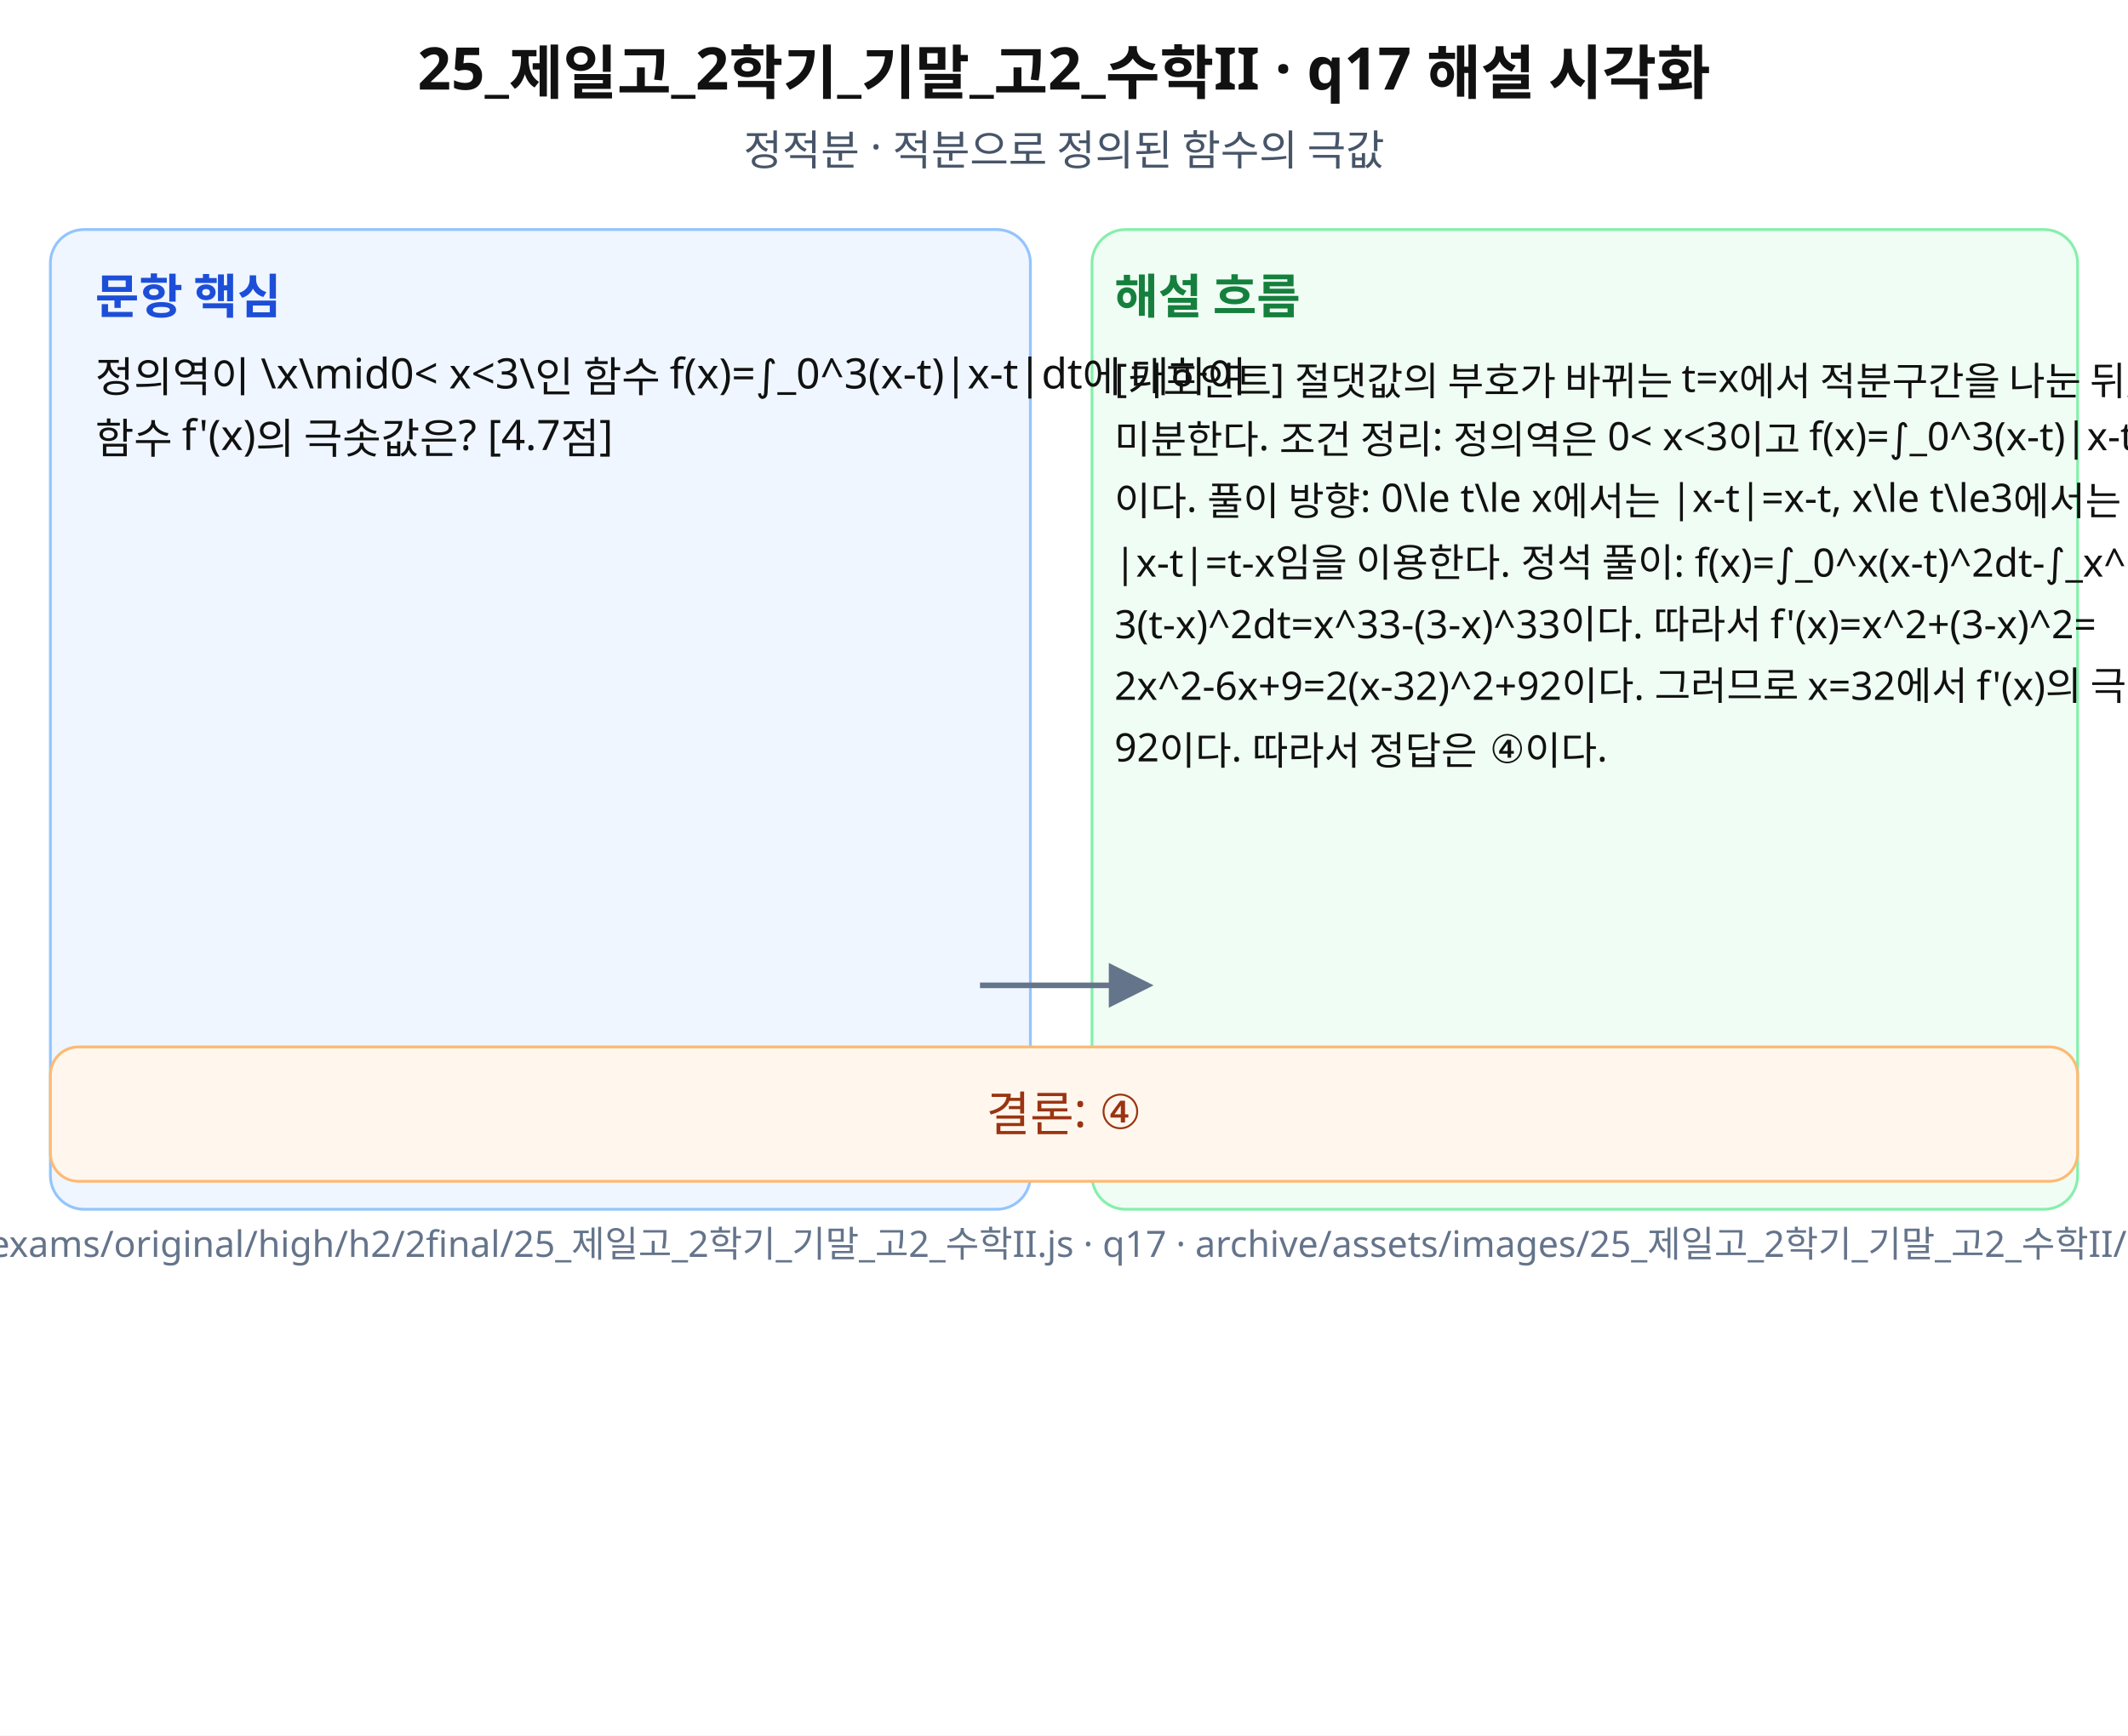
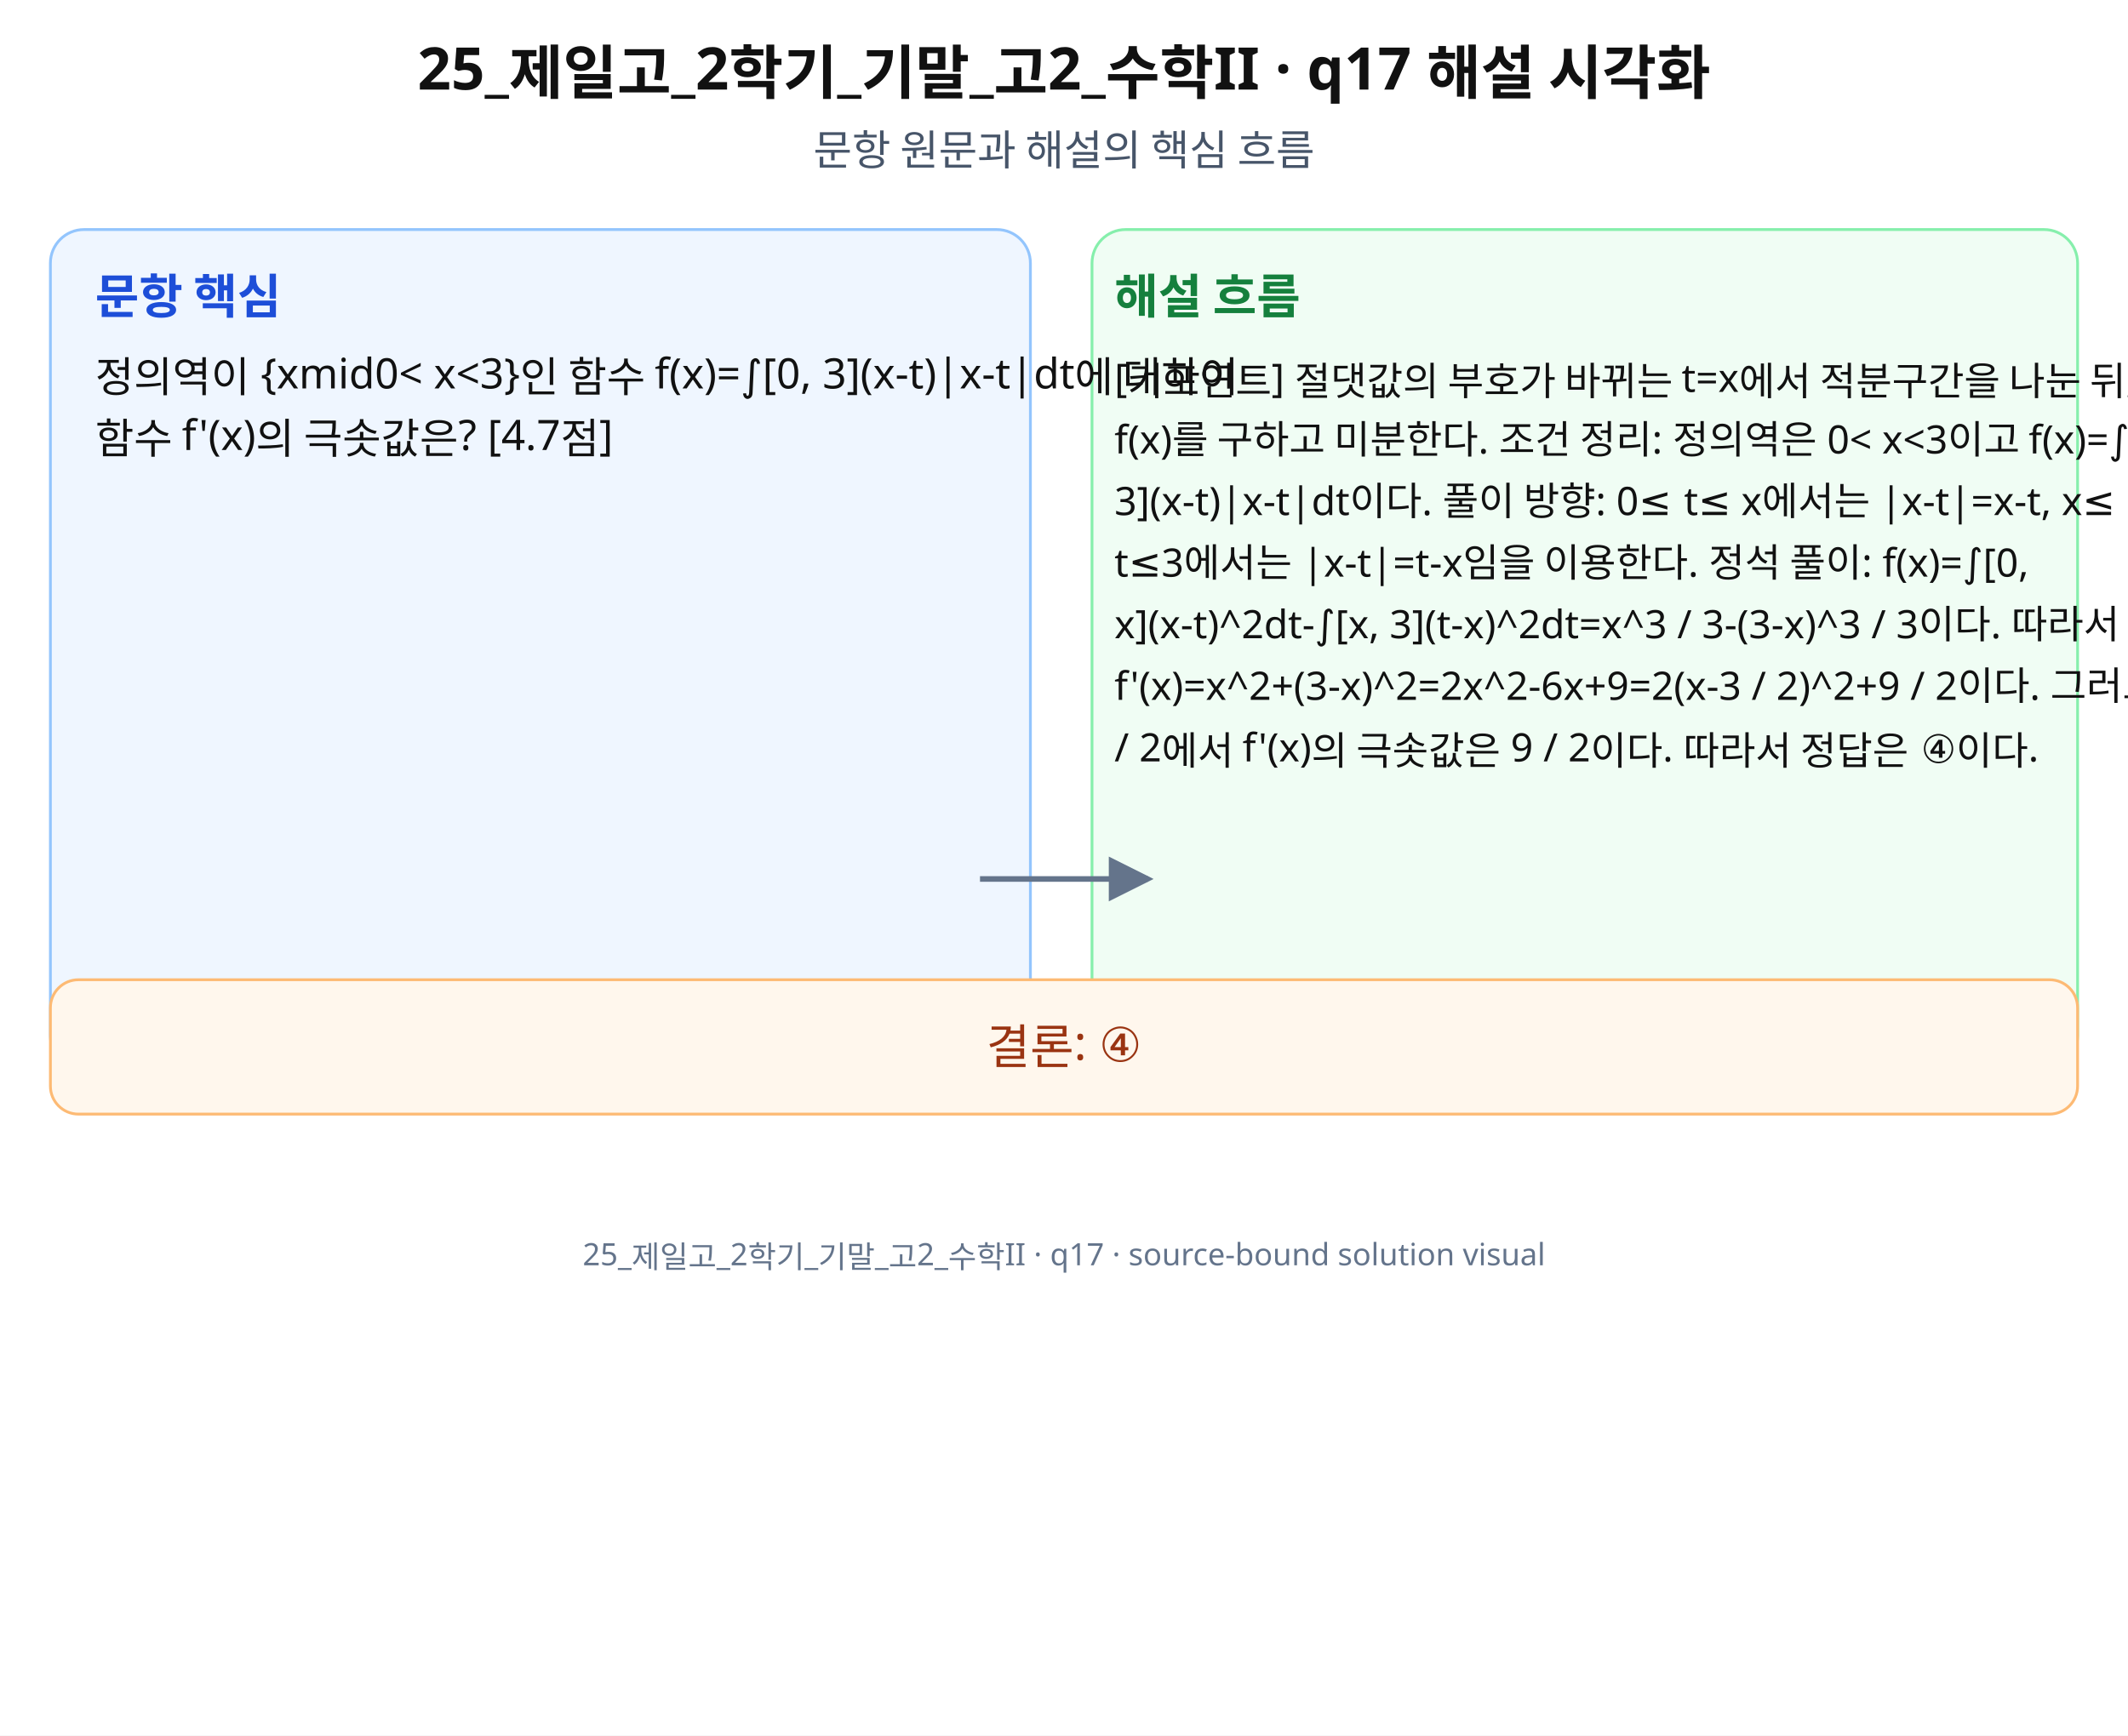
<svg xmlns="http://www.w3.org/2000/svg" width="760" height="620" viewBox="0 0 760 620" role="img" aria-labelledby="title desc" preserveAspectRatio="xMidYMid meet">
  <rect width="760" height="620" fill="#fff" />
  <g font-family="Noto Sans KR, Pretendard, Apple SD Gothic Neo, Malgun Gothic, sans-serif" fill="#111">
    <text x="380" y="32" font-size="21" font-weight="700" text-anchor="middle">25_제일고_2학기_기말_고2_수학II · q17 해설 시각화</text>
-     <text x="380" y="59" font-size="15" text-anchor="middle" fill="#475569">정적분 · 적분으로 정의된 함수의 극값</text>
-     <rect x="18" y="82" width="350" height="350" rx="12" fill="#eff6ff" stroke="#93c5fd" />
-     <rect x="390" y="82" width="352" height="350" rx="12" fill="#f0fdf4" stroke="#86efac" />
+     <text x="380" y="59" font-size="15" text-anchor="middle" fill="#475569">문항 원문과 해설의 핵심 흐름</text>
+     <rect x="18" y="82" width="350" height="300" rx="12" fill="#eff6ff" stroke="#93c5fd" />
+     <rect x="390" y="82" width="352" height="300" rx="12" fill="#f0fdf4" stroke="#86efac" />
    <text x="34" y="112" font-size="17" font-weight="700" fill="#1d4ed8">문항 핵심</text>
    <text x="398" y="112" font-size="17" font-weight="700" fill="#15803d">해설 흐름</text>
-     <text x="34" y="140" font-size="15">정의역이 \x\mid0&lt; x&lt;3\인 함수 f(x)=∫_0^3(x-t)|x-t|dt에 대하여</text>
-     <text x="34" y="162" font-size="15"> 함수 f'(x)의 극솟값은? [4.7점]</text>
-     <text x="398" y="140" font-size="14">[키포인트] 절댓값의 부호가 바뀌는 t=x에서 적분구간을 나눈 뒤, 먼저 f(x)를 구하고</text>
-     <text x="398" y="162" font-size="14"> 미분한다. 조건 정리: 정의역은 0&lt; x&lt;3이고 f(x)=∫_0^3(x-t)|x-t|dt</text>
-     <text x="398" y="184" font-size="14">이다. 풀이 방향: 0\le t\le x에서는 |x-t|=x-t, x\le t\le3에서는</text>
-     <text x="398" y="206" font-size="14"> |x-t|=t-x임을 이용한다. 정석 풀이: f(x)=∫_0^x(x-t)^2dt-∫_x^</text>
-     <text x="398" y="228" font-size="14">3(t-x)^2dt=x^33-(3-x)^33이다. 따라서 f'(x)=x^2+(3-x)^2=</text>
-     <text x="398" y="250" font-size="14">2x^2-6x+9=2(x-32)^2+92이다. 그러므로 x=32에서 f'(x)의 극솟값은 </text>
-     <text x="398" y="272" font-size="14">92이다. 따라서 정답은 ④이다.</text>
-     <path d="M350 352 L410 352" stroke="#64748b" stroke-width="2" marker-end="url(#arrow)" />
-     <rect x="18" y="374" width="724" height="48" rx="10" fill="#fff7ed" stroke="#fdba74" />
-     <text x="380" y="404" font-size="17" text-anchor="middle" fill="#9a3412">결론: ④</text>
-     <text x="380" y="449" font-size="13" text-anchor="middle" fill="#64748b">source: archive/exams/original/high/h2/2final/25_제일고_2학기_기말_고2_수학II.js · q17 · archive/assets/images/25_제일고_2학기_기말_고2_수학II/q17-solution.svg</text>
+     <text x="34" y="140" font-size="15">정의역이 {xmid0&lt; x&lt;3}인 함수 f(x)=∫[0, 3](x-t)|x-t|dt에 대하여</text>
+     <text x="34" y="162" font-size="15">함수 f'(x)의 극솟값은? [4.7점]</text>
+     <text x="398" y="140" font-size="14">[키포인트] 절댓값의 부호가 바뀌는 t=x에서 적분구간을 나눈 뒤, 먼저</text>
+     <text x="398" y="162" font-size="14">f(x)를 구하고 미분한다. 조건 정리: 정의역은 0&lt; x&lt;3이고 f(x)=∫[0,</text>
+     <text x="398" y="184" font-size="14">3](x-t)|x-t|dt이다. 풀이 방향: 0≤ t≤ x에서는 |x-t|=x-t, x≤</text>
+     <text x="398" y="206" font-size="14">t≤3에서는 |x-t|=t-x임을 이용한다. 정석 풀이: f(x)=∫[0,</text>
+     <text x="398" y="228" font-size="14">x](x-t)^2dt-∫[x, 3](t-x)^2dt=x^3 / 3-(3-x)^3 / 3이다. 따라서</text>
+     <text x="398" y="250" font-size="14">f'(x)=x^2+(3-x)^2=2x^2-6x+9=2(x-3 / 2)^2+9 / 2이다. 그러므로 x=3</text>
+     <text x="398" y="272" font-size="14">/ 2에서 f'(x)의 극솟값은 9 / 2이다. 따라서 정답은 ④이다.</text>
+     <path d="M350 314 L410 314" stroke="#64748b" stroke-width="2" marker-end="url(#arrow)" />
+     <rect x="18" y="350" width="724" height="48" rx="10" fill="#fff7ed" stroke="#fdba74" />
+     <text x="380" y="380" font-size="17" text-anchor="middle" fill="#9a3412">결론: ④</text>
+     <text x="380" y="452" font-size="11" text-anchor="middle" fill="#64748b">25_제일고_2학기_기말_고2_수학II · q17 · source-bound solution visual</text>
  </g>
  <defs>
    <marker id="arrow" markerWidth="8" markerHeight="8" refX="7" refY="4" orient="auto">
      <path d="M0,0 L8,4 L0,8 z" fill="#64748b" />
    </marker>
  </defs>
</svg>
